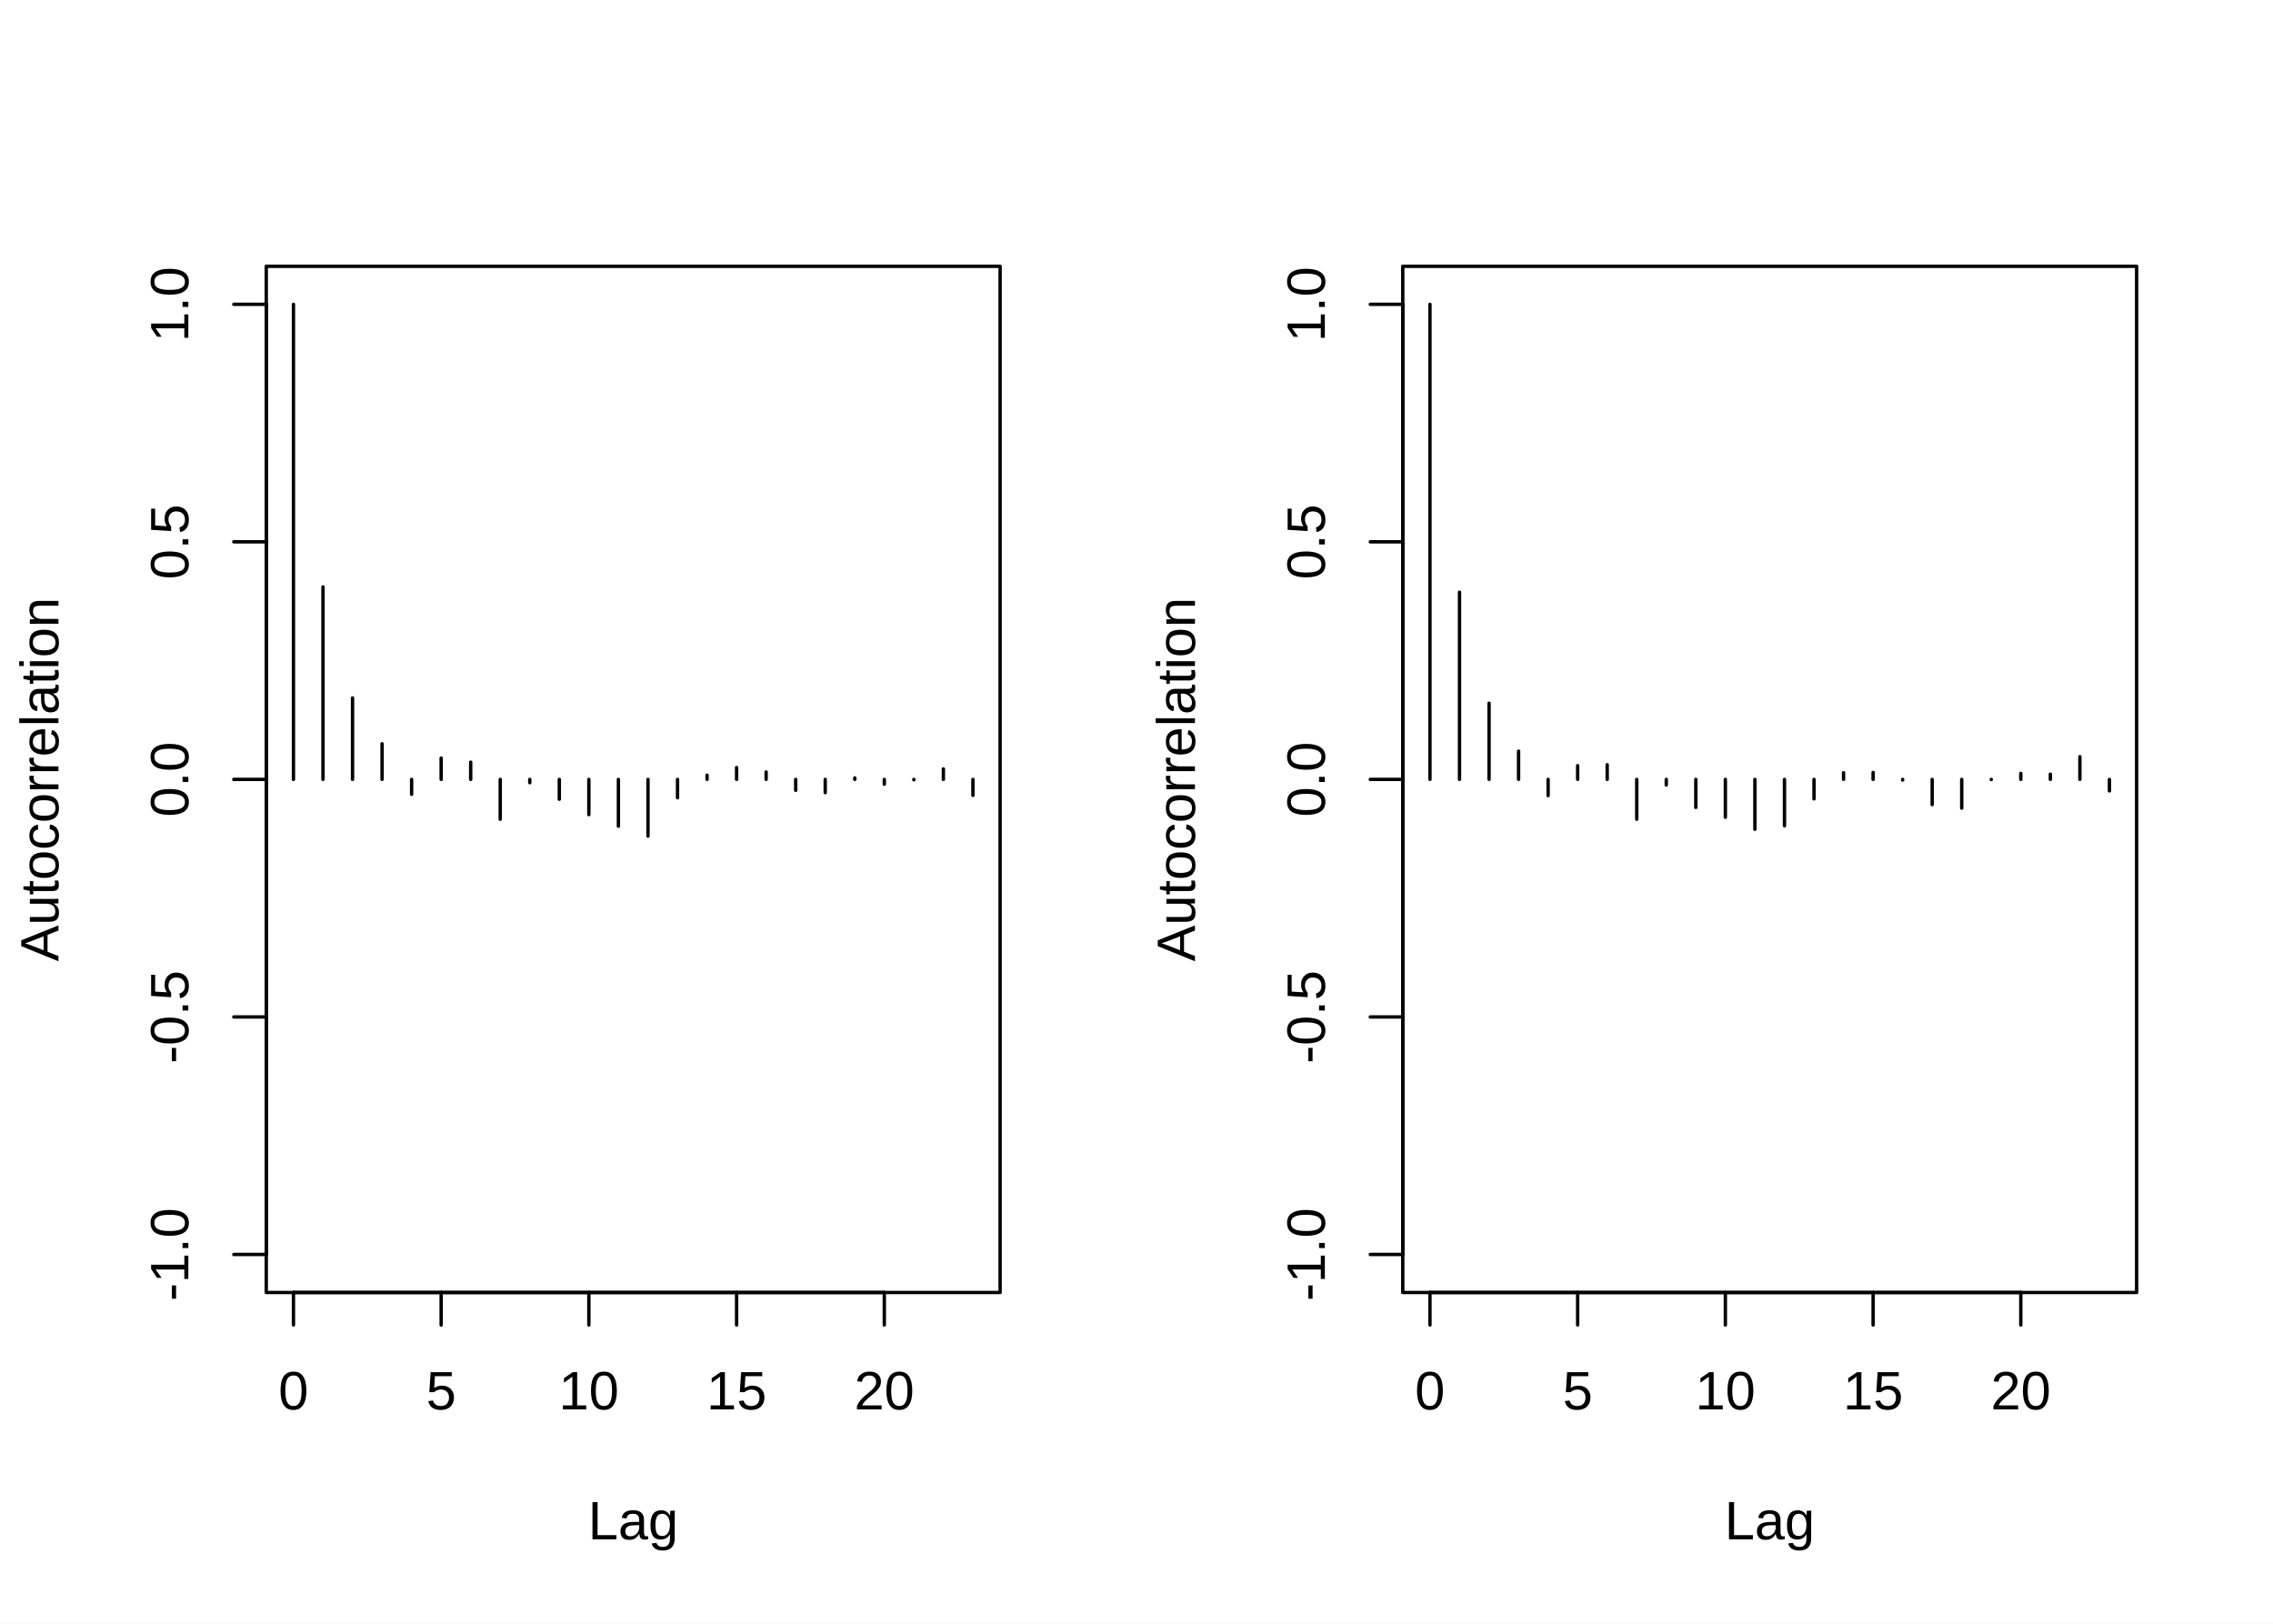
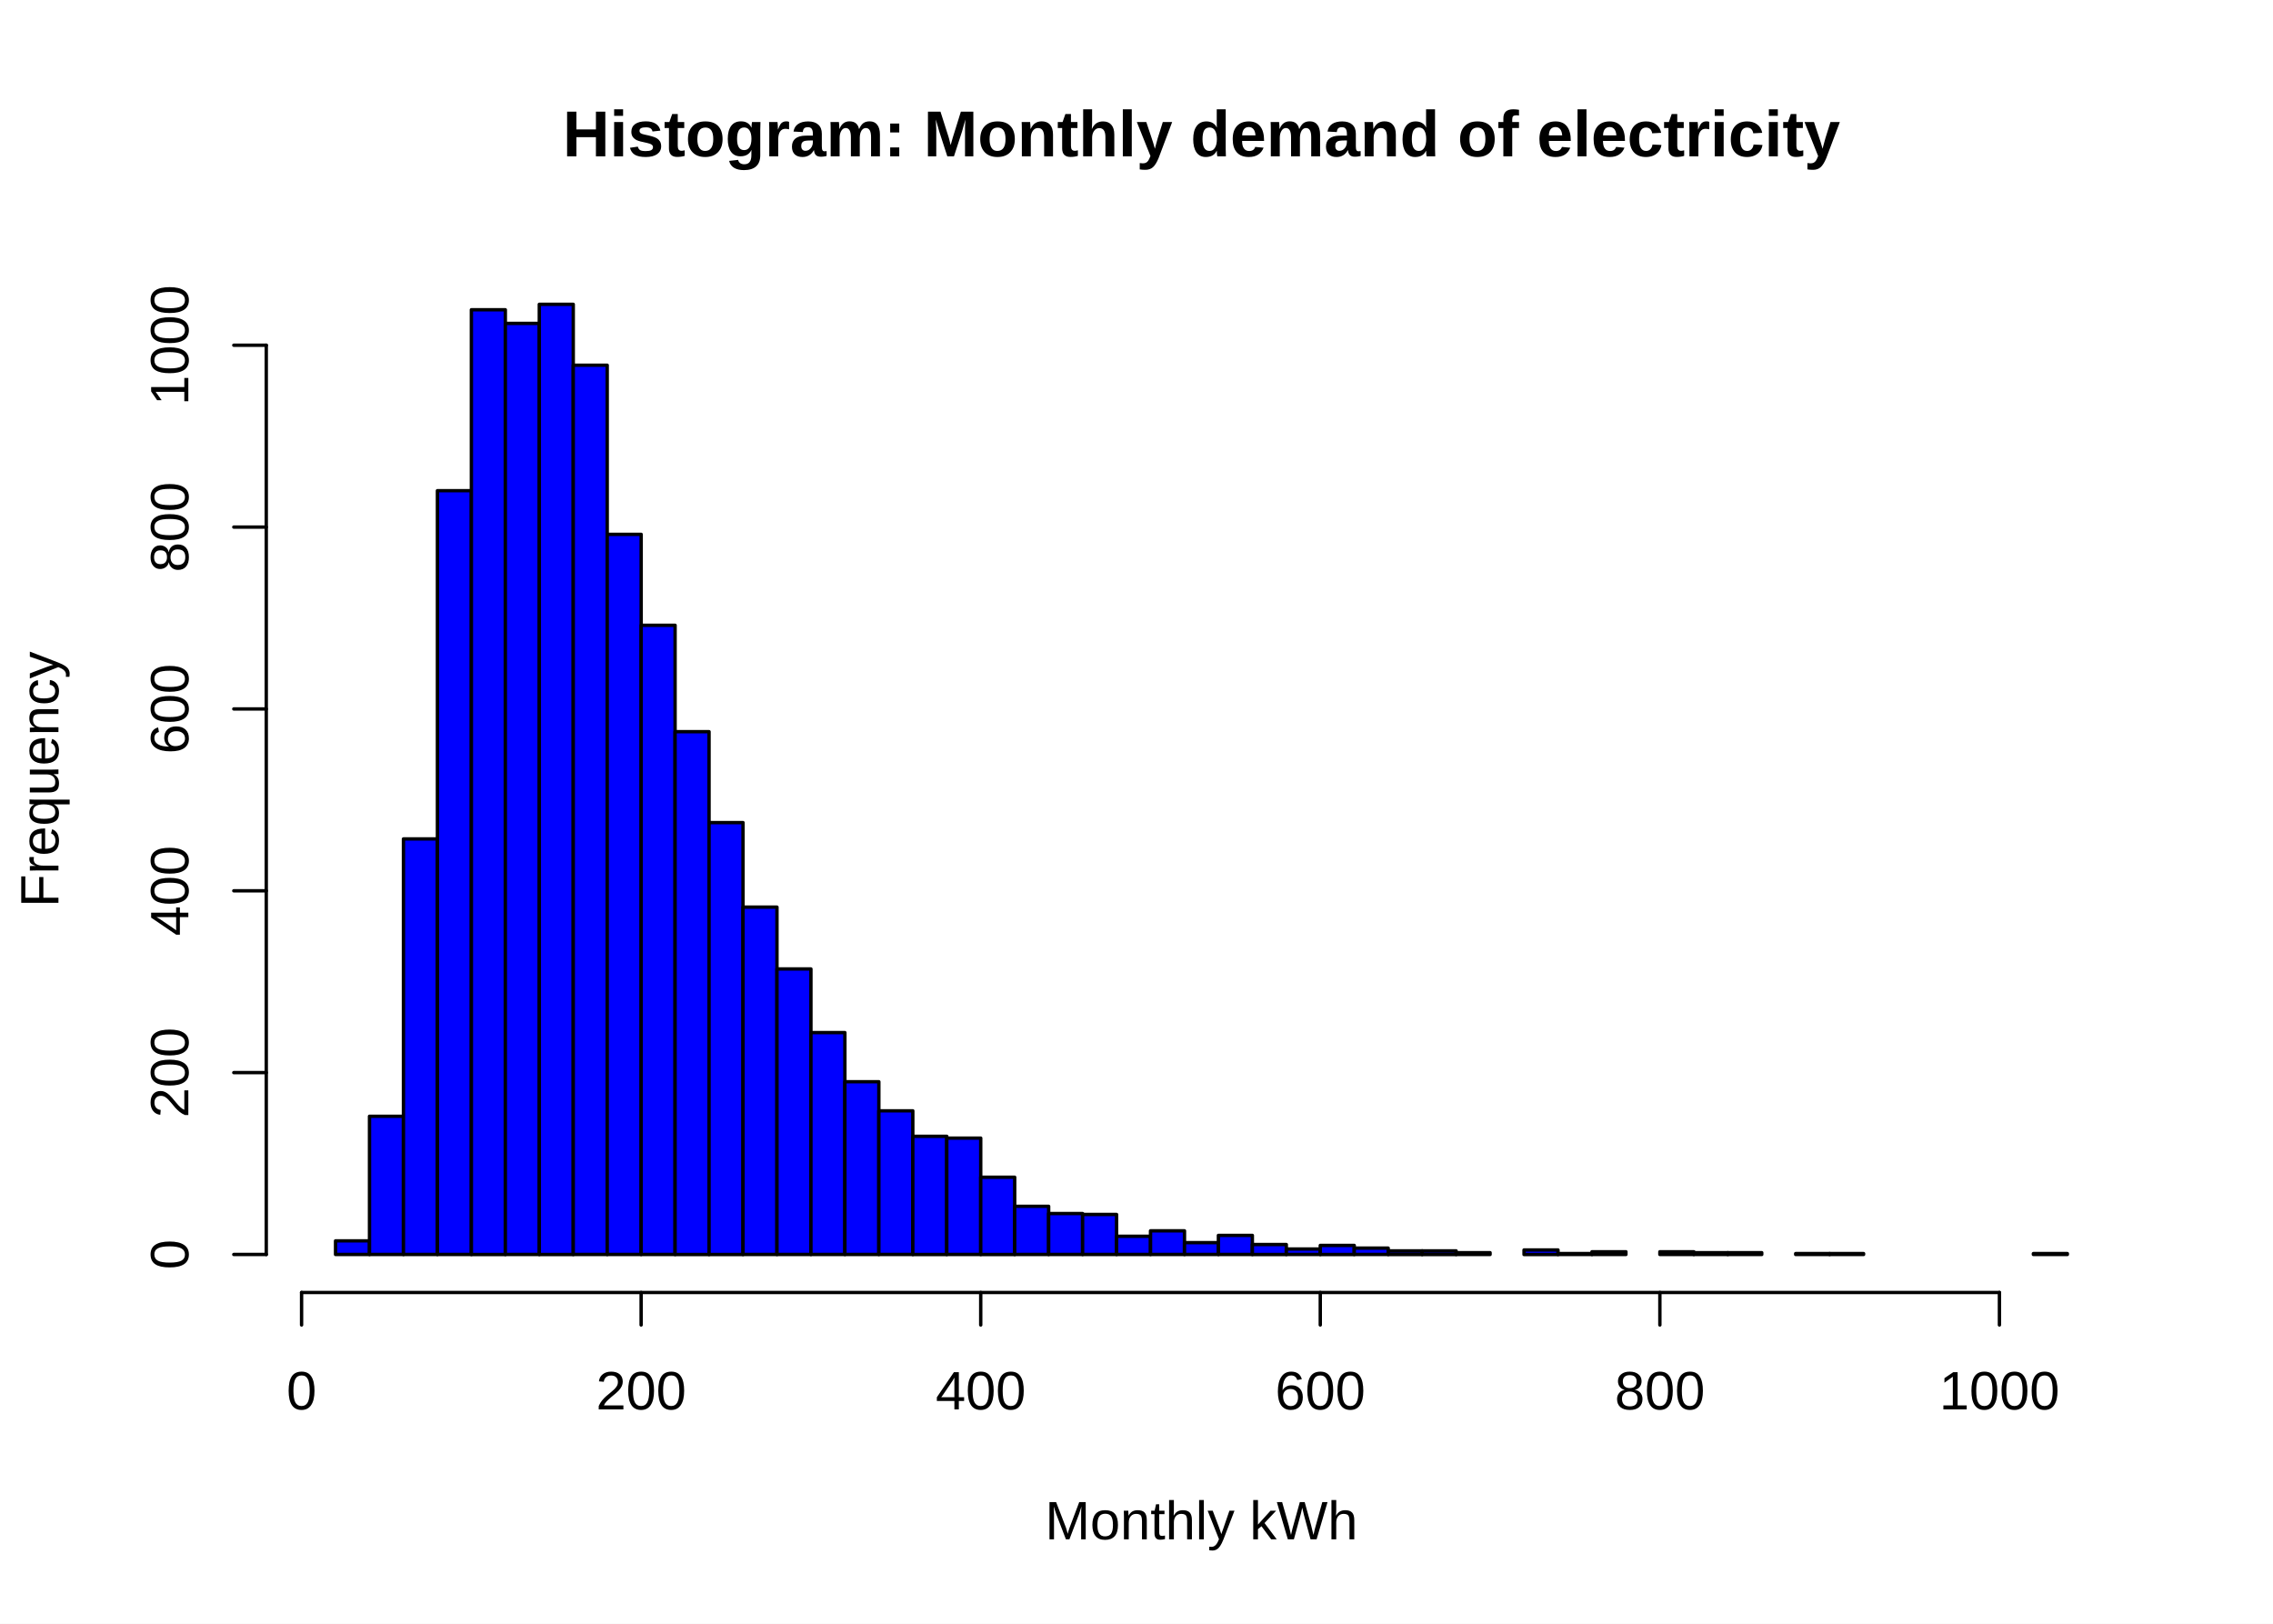
<svg xmlns="http://www.w3.org/2000/svg" class="svglite" width="504.00pt" height="360.00pt" viewBox="0 0 504.00 360.00">
  <defs>
    <style type="text/css">
    .svglite line, .svglite polyline, .svglite polygon, .svglite path, .svglite rect, .svglite circle {
      fill: none;
      stroke: #000000;
      stroke-linecap: round;
      stroke-linejoin: round;
      stroke-miterlimit: 10.00;
    }
    .svglite text {
      white-space: pre;
    }
  </style>
  </defs>
  <rect width="100%" height="100%" style="stroke: none; fill: #FFFFFF;" />
  <defs>
    <clipPath id="cpMC4wMHw1MDQuMDB8MC4wMHwzNjAuMDA=">
      <rect x="0.00" y="0.00" width="504.00" height="360.00" />
    </clipPath>
  </defs>
  <g clip-path="url(#cpMC4wMHw1MDQuMDB8MC4wMHwzNjAuMDA=)">
- </g>
+     <text x="266.40" y="34.67" text-anchor="middle" style="font-size: 14.40px; font-weight: bold; font-family: &quot;Arial&quot;;" textLength="283.10px" lengthAdjust="spacingAndGlyphs">Histogram: Monthly demand of electricity</text>
+     <text x="266.40" y="341.28" text-anchor="middle" style="font-size: 12.00px; font-family: &quot;Arial&quot;;" textLength="69.36px" lengthAdjust="spacingAndGlyphs">Monthly kWh</text>
+     <text transform="translate(12.96,172.80) rotate(-90)" text-anchor="middle" style="font-size: 12.00px; font-family: &quot;Arial&quot;;" textLength="56.71px" lengthAdjust="spacingAndGlyphs">Frequency</text>
+     <line x1="66.87" y1="286.56" x2="443.34" y2="286.56" style="stroke-width: 0.75;" />
+     <line x1="66.87" y1="286.56" x2="66.87" y2="293.76" style="stroke-width: 0.75;" />
+     <line x1="142.16" y1="286.56" x2="142.16" y2="293.76" style="stroke-width: 0.75;" />
+     <line x1="217.46" y1="286.56" x2="217.46" y2="293.76" style="stroke-width: 0.75;" />
+     <line x1="292.75" y1="286.56" x2="292.75" y2="293.76" style="stroke-width: 0.75;" />
+     <line x1="368.05" y1="286.56" x2="368.05" y2="293.76" style="stroke-width: 0.75;" />
+     <line x1="443.34" y1="286.56" x2="443.34" y2="293.76" style="stroke-width: 0.75;" />
+     <text x="66.87" y="312.48" text-anchor="middle" style="font-size: 12.00px; font-family: &quot;Arial&quot;;" textLength="6.67px" lengthAdjust="spacingAndGlyphs">0</text>
+     <text x="142.16" y="312.48" text-anchor="middle" style="font-size: 12.00px; font-family: &quot;Arial&quot;;" textLength="20.02px" lengthAdjust="spacingAndGlyphs">200</text>
+     <text x="217.46" y="312.48" text-anchor="middle" style="font-size: 12.00px; font-family: &quot;Arial&quot;;" textLength="20.02px" lengthAdjust="spacingAndGlyphs">400</text>
+     <text x="292.75" y="312.48" text-anchor="middle" style="font-size: 12.00px; font-family: &quot;Arial&quot;;" textLength="20.02px" lengthAdjust="spacingAndGlyphs">600</text>
+     <text x="368.05" y="312.48" text-anchor="middle" style="font-size: 12.00px; font-family: &quot;Arial&quot;;" textLength="20.02px" lengthAdjust="spacingAndGlyphs">800</text>
+     <text x="443.34" y="312.48" text-anchor="middle" style="font-size: 12.00px; font-family: &quot;Arial&quot;;" textLength="26.70px" lengthAdjust="spacingAndGlyphs">1000</text>
+     <line x1="59.04" y1="278.13" x2="59.04" y2="76.54" style="stroke-width: 0.75;" />
+     <line x1="59.04" y1="278.13" x2="51.84" y2="278.13" style="stroke-width: 0.75;" />
+     <line x1="59.04" y1="237.81" x2="51.84" y2="237.81" style="stroke-width: 0.75;" />
+     <line x1="59.04" y1="197.50" x2="51.84" y2="197.50" style="stroke-width: 0.75;" />
+     <line x1="59.04" y1="157.18" x2="51.84" y2="157.18" style="stroke-width: 0.75;" />
+     <line x1="59.04" y1="116.86" x2="51.84" y2="116.86" style="stroke-width: 0.75;" />
+     <line x1="59.04" y1="76.54" x2="51.84" y2="76.54" style="stroke-width: 0.75;" />
+     <text transform="translate(41.76,278.13) rotate(-90)" text-anchor="middle" style="font-size: 12.00px; font-family: &quot;Arial&quot;;" textLength="6.67px" lengthAdjust="spacingAndGlyphs">0</text>
+     <text transform="translate(41.76,237.81) rotate(-90)" text-anchor="middle" style="font-size: 12.00px; font-family: &quot;Arial&quot;;" textLength="20.02px" lengthAdjust="spacingAndGlyphs">200</text>
+     <text transform="translate(41.76,197.50) rotate(-90)" text-anchor="middle" style="font-size: 12.00px; font-family: &quot;Arial&quot;;" textLength="20.02px" lengthAdjust="spacingAndGlyphs">400</text>
+     <text transform="translate(41.76,157.18) rotate(-90)" text-anchor="middle" style="font-size: 12.00px; font-family: &quot;Arial&quot;;" textLength="20.02px" lengthAdjust="spacingAndGlyphs">600</text>
+     <text transform="translate(41.76,116.86) rotate(-90)" text-anchor="middle" style="font-size: 12.00px; font-family: &quot;Arial&quot;;" textLength="20.02px" lengthAdjust="spacingAndGlyphs">800</text>
+     <text transform="translate(41.76,76.54) rotate(-90)" text-anchor="middle" style="font-size: 12.00px; font-family: &quot;Arial&quot;;" textLength="26.70px" lengthAdjust="spacingAndGlyphs">1000</text>
+   </g>
  <defs>
-     <clipPath id="cpNTkuMDR8MjIxLjc2fDU5LjA0fDI4Ni41Ng==">
-       <rect x="59.04" y="59.04" width="162.72" height="227.52" />
+     <clipPath id="cpNTkuMDR8NDczLjc2fDU5LjA0fDI4Ni41Ng==">
+       <rect x="59.04" y="59.04" width="414.72" height="227.52" />
    </clipPath>
  </defs>
-   <g clip-path="url(#cpNTkuMDR8MjIxLjc2fDU5LjA0fDI4Ni41Ng==)">
-     <line x1="65.07" y1="172.80" x2="65.07" y2="67.47" style="stroke-width: 0.75;" />
-     <line x1="71.62" y1="172.80" x2="71.62" y2="130.12" style="stroke-width: 0.75;" />
-     <line x1="78.17" y1="172.80" x2="78.17" y2="154.74" style="stroke-width: 0.75;" />
-     <line x1="84.72" y1="172.80" x2="84.72" y2="164.89" style="stroke-width: 0.75;" />
-     <line x1="91.27" y1="172.80" x2="91.27" y2="176.11" style="stroke-width: 0.75;" />
-     <line x1="97.82" y1="172.80" x2="97.82" y2="168.07" style="stroke-width: 0.75;" />
-     <line x1="104.37" y1="172.80" x2="104.37" y2="168.98" style="stroke-width: 0.75;" />
-     <line x1="110.92" y1="172.80" x2="110.92" y2="181.64" style="stroke-width: 0.75;" />
-     <line x1="117.47" y1="172.80" x2="117.47" y2="173.54" style="stroke-width: 0.75;" />
-     <line x1="124.02" y1="172.80" x2="124.02" y2="177.20" style="stroke-width: 0.75;" />
-     <line x1="130.57" y1="172.80" x2="130.57" y2="180.61" style="stroke-width: 0.75;" />
-     <line x1="137.12" y1="172.80" x2="137.12" y2="183.18" style="stroke-width: 0.75;" />
-     <line x1="143.68" y1="172.80" x2="143.68" y2="185.38" style="stroke-width: 0.75;" />
-     <line x1="150.23" y1="172.80" x2="150.23" y2="176.87" style="stroke-width: 0.75;" />
-     <line x1="156.78" y1="172.80" x2="156.78" y2="171.86" style="stroke-width: 0.75;" />
-     <line x1="163.33" y1="172.80" x2="163.33" y2="170.17" style="stroke-width: 0.75;" />
-     <line x1="169.88" y1="172.80" x2="169.88" y2="171.16" style="stroke-width: 0.75;" />
-     <line x1="176.43" y1="172.80" x2="176.43" y2="175.23" style="stroke-width: 0.75;" />
-     <line x1="182.98" y1="172.80" x2="182.98" y2="175.74" style="stroke-width: 0.75;" />
-     <line x1="189.53" y1="172.80" x2="189.53" y2="172.47" style="stroke-width: 0.75;" />
-     <line x1="196.08" y1="172.80" x2="196.08" y2="173.87" style="stroke-width: 0.75;" />
-     <line x1="202.63" y1="172.80" x2="202.63" y2="172.89" style="stroke-width: 0.75;" />
-     <line x1="209.18" y1="172.80" x2="209.18" y2="170.47" style="stroke-width: 0.75;" />
-     <line x1="215.73" y1="172.80" x2="215.73" y2="176.35" style="stroke-width: 0.75;" />
-   </g>
-   <g clip-path="url(#cpMC4wMHw1MDQuMDB8MC4wMHwzNjAuMDA=)">
-     <line x1="65.07" y1="286.56" x2="196.08" y2="286.56" style="stroke-width: 0.75;" />
-     <line x1="65.07" y1="286.56" x2="65.07" y2="293.76" style="stroke-width: 0.75;" />
-     <line x1="97.82" y1="286.56" x2="97.82" y2="293.76" style="stroke-width: 0.75;" />
-     <line x1="130.57" y1="286.56" x2="130.57" y2="293.76" style="stroke-width: 0.75;" />
-     <line x1="163.33" y1="286.56" x2="163.33" y2="293.76" style="stroke-width: 0.75;" />
-     <line x1="196.08" y1="286.56" x2="196.08" y2="293.76" style="stroke-width: 0.75;" />
-     <text x="65.07" y="312.48" text-anchor="middle" style="font-size: 12.00px; font-family: &quot;Arial&quot;;" textLength="6.67px" lengthAdjust="spacingAndGlyphs">0</text>
-     <text x="97.82" y="312.48" text-anchor="middle" style="font-size: 12.00px; font-family: &quot;Arial&quot;;" textLength="6.67px" lengthAdjust="spacingAndGlyphs">5</text>
-     <text x="130.57" y="312.48" text-anchor="middle" style="font-size: 12.00px; font-family: &quot;Arial&quot;;" textLength="13.35px" lengthAdjust="spacingAndGlyphs">10</text>
-     <text x="163.33" y="312.48" text-anchor="middle" style="font-size: 12.00px; font-family: &quot;Arial&quot;;" textLength="13.35px" lengthAdjust="spacingAndGlyphs">15</text>
-     <text x="196.08" y="312.48" text-anchor="middle" style="font-size: 12.00px; font-family: &quot;Arial&quot;;" textLength="13.35px" lengthAdjust="spacingAndGlyphs">20</text>
-     <line x1="59.04" y1="278.13" x2="59.04" y2="67.47" style="stroke-width: 0.75;" />
-     <line x1="59.04" y1="278.13" x2="51.84" y2="278.13" style="stroke-width: 0.75;" />
-     <line x1="59.04" y1="225.47" x2="51.84" y2="225.47" style="stroke-width: 0.75;" />
-     <line x1="59.04" y1="172.80" x2="51.84" y2="172.80" style="stroke-width: 0.75;" />
-     <line x1="59.04" y1="120.13" x2="51.84" y2="120.13" style="stroke-width: 0.75;" />
-     <line x1="59.04" y1="67.47" x2="51.84" y2="67.47" style="stroke-width: 0.75;" />
-     <text transform="translate(41.76,278.13) rotate(-90)" text-anchor="middle" style="font-size: 12.00px; font-family: &quot;Arial&quot;;" textLength="20.68px" lengthAdjust="spacingAndGlyphs">-1.0</text>
-     <text transform="translate(41.76,225.47) rotate(-90)" text-anchor="middle" style="font-size: 12.00px; font-family: &quot;Arial&quot;;" textLength="20.68px" lengthAdjust="spacingAndGlyphs">-0.5</text>
-     <text transform="translate(41.76,172.80) rotate(-90)" text-anchor="middle" style="font-size: 12.00px; font-family: &quot;Arial&quot;;" textLength="16.68px" lengthAdjust="spacingAndGlyphs">0.0</text>
-     <text transform="translate(41.76,120.13) rotate(-90)" text-anchor="middle" style="font-size: 12.00px; font-family: &quot;Arial&quot;;" textLength="16.68px" lengthAdjust="spacingAndGlyphs">0.5</text>
-     <text transform="translate(41.76,67.47) rotate(-90)" text-anchor="middle" style="font-size: 12.00px; font-family: &quot;Arial&quot;;" textLength="16.68px" lengthAdjust="spacingAndGlyphs">1.0</text>
-     <polygon points="59.04,286.56 221.76,286.56 221.76,59.04 59.04,59.04 " style="stroke-width: 0.75;" />
-   </g>
-   <defs>
-     <clipPath id="cpMC4wMHwyNTIuMDB8MC4wMHwzNjAuMDA=">
-       <rect x="0.00" y="0.00" width="252.00" height="360.00" />
-     </clipPath>
-   </defs>
-   <g clip-path="url(#cpMC4wMHwyNTIuMDB8MC4wMHwzNjAuMDA=)">
-     <text x="140.40" y="341.28" text-anchor="middle" style="font-size: 12.00px; font-family: &quot;Arial&quot;;" textLength="20.02px" lengthAdjust="spacingAndGlyphs">Lag</text>
-     <text transform="translate(12.96,172.80) rotate(-90)" text-anchor="middle" style="font-size: 12.00px; font-family: &quot;Arial&quot;;" textLength="80.72px" lengthAdjust="spacingAndGlyphs">Autocorrelation</text>
-   </g>
-   <defs>
-     <clipPath id="cpMzExLjA0fDQ3My43Nnw1OS4wNHwyODYuNTY=">
-       <rect x="311.04" y="59.04" width="162.72" height="227.52" />
-     </clipPath>
-   </defs>
-   <g clip-path="url(#cpMzExLjA0fDQ3My43Nnw1OS4wNHwyODYuNTY=)">
-     <line x1="317.07" y1="172.80" x2="317.07" y2="67.47" style="stroke-width: 0.75;" />
-     <line x1="323.62" y1="172.80" x2="323.62" y2="131.30" style="stroke-width: 0.75;" />
-     <line x1="330.17" y1="172.80" x2="330.17" y2="155.91" style="stroke-width: 0.75;" />
-     <line x1="336.72" y1="172.80" x2="336.72" y2="166.54" style="stroke-width: 0.75;" />
-     <line x1="343.27" y1="172.80" x2="343.27" y2="176.40" style="stroke-width: 0.75;" />
-     <line x1="349.82" y1="172.80" x2="349.82" y2="169.75" style="stroke-width: 0.75;" />
-     <line x1="356.37" y1="172.80" x2="356.37" y2="169.55" style="stroke-width: 0.75;" />
-     <line x1="362.92" y1="172.80" x2="362.92" y2="181.64" style="stroke-width: 0.75;" />
-     <line x1="369.47" y1="172.80" x2="369.47" y2="174.04" style="stroke-width: 0.75;" />
-     <line x1="376.02" y1="172.80" x2="376.02" y2="179.02" style="stroke-width: 0.75;" />
-     <line x1="382.57" y1="172.80" x2="382.57" y2="181.19" style="stroke-width: 0.75;" />
-     <line x1="389.12" y1="172.80" x2="389.12" y2="183.87" style="stroke-width: 0.75;" />
-     <line x1="395.68" y1="172.80" x2="395.68" y2="183.09" style="stroke-width: 0.75;" />
-     <line x1="402.23" y1="172.80" x2="402.23" y2="177.12" style="stroke-width: 0.75;" />
-     <line x1="408.78" y1="172.80" x2="408.78" y2="171.31" style="stroke-width: 0.75;" />
-     <line x1="415.33" y1="172.80" x2="415.33" y2="171.26" style="stroke-width: 0.75;" />
-     <line x1="421.88" y1="172.80" x2="421.88" y2="172.94" style="stroke-width: 0.75;" />
-     <line x1="428.43" y1="172.80" x2="428.43" y2="178.39" style="stroke-width: 0.75;" />
-     <line x1="434.98" y1="172.80" x2="434.98" y2="179.18" style="stroke-width: 0.75;" />
-     <line x1="441.53" y1="172.80" x2="441.53" y2="172.83" style="stroke-width: 0.75;" />
-     <line x1="448.08" y1="172.80" x2="448.08" y2="171.46" style="stroke-width: 0.75;" />
-     <line x1="454.63" y1="172.80" x2="454.63" y2="171.63" style="stroke-width: 0.75;" />
-     <line x1="461.18" y1="172.80" x2="461.18" y2="167.76" style="stroke-width: 0.75;" />
-     <line x1="467.73" y1="172.80" x2="467.73" y2="175.35" style="stroke-width: 0.75;" />
-   </g>
-   <g clip-path="url(#cpMC4wMHw1MDQuMDB8MC4wMHwzNjAuMDA=)">
-     <line x1="317.07" y1="286.56" x2="448.08" y2="286.56" style="stroke-width: 0.75;" />
-     <line x1="317.07" y1="286.56" x2="317.07" y2="293.76" style="stroke-width: 0.75;" />
-     <line x1="349.82" y1="286.56" x2="349.82" y2="293.76" style="stroke-width: 0.75;" />
-     <line x1="382.57" y1="286.56" x2="382.57" y2="293.76" style="stroke-width: 0.75;" />
-     <line x1="415.33" y1="286.56" x2="415.33" y2="293.76" style="stroke-width: 0.75;" />
-     <line x1="448.08" y1="286.56" x2="448.08" y2="293.76" style="stroke-width: 0.75;" />
-     <text x="317.07" y="312.48" text-anchor="middle" style="font-size: 12.00px; font-family: &quot;Arial&quot;;" textLength="6.67px" lengthAdjust="spacingAndGlyphs">0</text>
-     <text x="349.82" y="312.48" text-anchor="middle" style="font-size: 12.00px; font-family: &quot;Arial&quot;;" textLength="6.67px" lengthAdjust="spacingAndGlyphs">5</text>
-     <text x="382.57" y="312.48" text-anchor="middle" style="font-size: 12.00px; font-family: &quot;Arial&quot;;" textLength="13.35px" lengthAdjust="spacingAndGlyphs">10</text>
-     <text x="415.33" y="312.48" text-anchor="middle" style="font-size: 12.00px; font-family: &quot;Arial&quot;;" textLength="13.35px" lengthAdjust="spacingAndGlyphs">15</text>
-     <text x="448.08" y="312.48" text-anchor="middle" style="font-size: 12.00px; font-family: &quot;Arial&quot;;" textLength="13.35px" lengthAdjust="spacingAndGlyphs">20</text>
-     <line x1="311.04" y1="278.13" x2="311.04" y2="67.47" style="stroke-width: 0.75;" />
-     <line x1="311.04" y1="278.13" x2="303.84" y2="278.13" style="stroke-width: 0.75;" />
-     <line x1="311.04" y1="225.47" x2="303.84" y2="225.47" style="stroke-width: 0.75;" />
-     <line x1="311.04" y1="172.80" x2="303.84" y2="172.80" style="stroke-width: 0.75;" />
-     <line x1="311.04" y1="120.13" x2="303.84" y2="120.13" style="stroke-width: 0.75;" />
-     <line x1="311.04" y1="67.47" x2="303.84" y2="67.47" style="stroke-width: 0.75;" />
-     <text transform="translate(293.76,278.13) rotate(-90)" text-anchor="middle" style="font-size: 12.00px; font-family: &quot;Arial&quot;;" textLength="20.68px" lengthAdjust="spacingAndGlyphs">-1.0</text>
-     <text transform="translate(293.76,225.47) rotate(-90)" text-anchor="middle" style="font-size: 12.00px; font-family: &quot;Arial&quot;;" textLength="20.68px" lengthAdjust="spacingAndGlyphs">-0.5</text>
-     <text transform="translate(293.76,172.80) rotate(-90)" text-anchor="middle" style="font-size: 12.00px; font-family: &quot;Arial&quot;;" textLength="16.68px" lengthAdjust="spacingAndGlyphs">0.0</text>
-     <text transform="translate(293.76,120.13) rotate(-90)" text-anchor="middle" style="font-size: 12.00px; font-family: &quot;Arial&quot;;" textLength="16.68px" lengthAdjust="spacingAndGlyphs">0.5</text>
-     <text transform="translate(293.76,67.47) rotate(-90)" text-anchor="middle" style="font-size: 12.00px; font-family: &quot;Arial&quot;;" textLength="16.68px" lengthAdjust="spacingAndGlyphs">1.0</text>
-     <polygon points="311.04,286.56 473.76,286.56 473.76,59.04 311.04,59.04 " style="stroke-width: 0.75;" />
-   </g>
-   <defs>
-     <clipPath id="cpMjUyLjAwfDUwNC4wMHwwLjAwfDM2MC4wMA==">
-       <rect x="252.00" y="0.00" width="252.00" height="360.00" />
-     </clipPath>
-   </defs>
-   <g clip-path="url(#cpMjUyLjAwfDUwNC4wMHwwLjAwfDM2MC4wMA==)">
-     <text x="392.40" y="341.28" text-anchor="middle" style="font-size: 12.00px; font-family: &quot;Arial&quot;;" textLength="20.02px" lengthAdjust="spacingAndGlyphs">Lag</text>
-     <text transform="translate(264.96,172.80) rotate(-90)" text-anchor="middle" style="font-size: 12.00px; font-family: &quot;Arial&quot;;" textLength="80.72px" lengthAdjust="spacingAndGlyphs">Autocorrelation</text>
+   <g clip-path="url(#cpNTkuMDR8NDczLjc2fDU5LjA0fDI4Ni41Ng==)">
+     <rect x="74.40" y="275.11" width="7.53" height="3.02" style="stroke-width: 0.75; fill: #0000FF;" />
+     <rect x="81.93" y="247.49" width="7.53" height="30.64" style="stroke-width: 0.75; fill: #0000FF;" />
+     <rect x="89.46" y="186.00" width="7.53" height="92.13" style="stroke-width: 0.75; fill: #0000FF;" />
+     <rect x="96.99" y="108.79" width="7.53" height="169.34" style="stroke-width: 0.75; fill: #0000FF;" />
+     <rect x="104.52" y="68.68" width="7.53" height="209.46" style="stroke-width: 0.75; fill: #0000FF;" />
+     <rect x="112.05" y="71.70" width="7.53" height="206.43" style="stroke-width: 0.75; fill: #0000FF;" />
+     <rect x="119.58" y="67.47" width="7.53" height="210.67" style="stroke-width: 0.75; fill: #0000FF;" />
+     <rect x="127.11" y="80.97" width="7.53" height="197.16" style="stroke-width: 0.75; fill: #0000FF;" />
+     <rect x="134.64" y="118.47" width="7.53" height="159.66" style="stroke-width: 0.75; fill: #0000FF;" />
+     <rect x="142.16" y="138.63" width="7.53" height="139.50" style="stroke-width: 0.75; fill: #0000FF;" />
+     <rect x="149.69" y="162.22" width="7.53" height="115.92" style="stroke-width: 0.75; fill: #0000FF;" />
+     <rect x="157.22" y="182.38" width="7.53" height="95.76" style="stroke-width: 0.75; fill: #0000FF;" />
+     <rect x="164.75" y="201.12" width="7.53" height="77.01" style="stroke-width: 0.75; fill: #0000FF;" />
+     <rect x="172.28" y="214.83" width="7.53" height="63.30" style="stroke-width: 0.75; fill: #0000FF;" />
+     <rect x="179.81" y="228.94" width="7.53" height="49.19" style="stroke-width: 0.75; fill: #0000FF;" />
+     <rect x="187.34" y="239.83" width="7.53" height="38.30" style="stroke-width: 0.75; fill: #0000FF;" />
+     <rect x="194.87" y="246.28" width="7.53" height="31.85" style="stroke-width: 0.75; fill: #0000FF;" />
+     <rect x="202.40" y="251.93" width="7.53" height="26.21" style="stroke-width: 0.75; fill: #0000FF;" />
+     <rect x="209.93" y="252.33" width="7.53" height="25.80" style="stroke-width: 0.75; fill: #0000FF;" />
+     <rect x="217.46" y="261.00" width="7.53" height="17.14" style="stroke-width: 0.75; fill: #0000FF;" />
+     <rect x="224.99" y="267.45" width="7.53" height="10.68" style="stroke-width: 0.75; fill: #0000FF;" />
+     <rect x="232.52" y="269.06" width="7.53" height="9.07" style="stroke-width: 0.75; fill: #0000FF;" />
+     <rect x="240.05" y="269.26" width="7.53" height="8.87" style="stroke-width: 0.75; fill: #0000FF;" />
+     <rect x="247.58" y="274.10" width="7.53" height="4.03" style="stroke-width: 0.75; fill: #0000FF;" />
+     <rect x="255.11" y="272.89" width="7.53" height="5.24" style="stroke-width: 0.75; fill: #0000FF;" />
+     <rect x="262.64" y="275.51" width="7.53" height="2.62" style="stroke-width: 0.75; fill: #0000FF;" />
+     <rect x="270.16" y="273.90" width="7.53" height="4.23" style="stroke-width: 0.75; fill: #0000FF;" />
+     <rect x="277.69" y="275.92" width="7.53" height="2.22" style="stroke-width: 0.75; fill: #0000FF;" />
+     <rect x="285.22" y="276.92" width="7.53" height="1.21" style="stroke-width: 0.75; fill: #0000FF;" />
+     <rect x="292.75" y="276.12" width="7.53" height="2.02" style="stroke-width: 0.75; fill: #0000FF;" />
+     <rect x="300.28" y="276.72" width="7.53" height="1.41" style="stroke-width: 0.75; fill: #0000FF;" />
+     <rect x="307.81" y="277.33" width="7.53" height="0.81" style="stroke-width: 0.75; fill: #0000FF;" />
+     <rect x="315.34" y="277.33" width="7.53" height="0.81" style="stroke-width: 0.75; fill: #0000FF;" />
+     <rect x="322.87" y="277.73" width="7.53" height="0.40" style="stroke-width: 0.75; fill: #0000FF;" />
+     <rect x="330.40" y="278.13" width="7.53" height="0.00" style="stroke-width: 0.75; fill: #0000FF;" />
+     <rect x="337.93" y="277.13" width="7.53" height="1.01" style="stroke-width: 0.75; fill: #0000FF;" />
+     <rect x="345.46" y="277.93" width="7.53" height="0.20" style="stroke-width: 0.75; fill: #0000FF;" />
+     <rect x="352.99" y="277.53" width="7.53" height="0.60" style="stroke-width: 0.75; fill: #0000FF;" />
+     <rect x="360.52" y="278.13" width="7.53" height="0.00" style="stroke-width: 0.75; fill: #0000FF;" />
+     <rect x="368.05" y="277.53" width="7.53" height="0.60" style="stroke-width: 0.75; fill: #0000FF;" />
+     <rect x="375.58" y="277.73" width="7.53" height="0.40" style="stroke-width: 0.75; fill: #0000FF;" />
+     <rect x="383.11" y="277.73" width="7.53" height="0.40" style="stroke-width: 0.75; fill: #0000FF;" />
+     <rect x="390.64" y="278.13" width="7.53" height="0.00" style="stroke-width: 0.75; fill: #0000FF;" />
+     <rect x="398.16" y="277.93" width="7.53" height="0.20" style="stroke-width: 0.75; fill: #0000FF;" />
+     <rect x="405.69" y="277.93" width="7.53" height="0.20" style="stroke-width: 0.75; fill: #0000FF;" />
+     <rect x="413.22" y="278.13" width="7.53" height="0.00" style="stroke-width: 0.75; fill: #0000FF;" />
+     <rect x="420.75" y="278.13" width="7.53" height="0.00" style="stroke-width: 0.75; fill: #0000FF;" />
+     <rect x="428.28" y="278.13" width="7.53" height="0.00" style="stroke-width: 0.75; fill: #0000FF;" />
+     <rect x="435.81" y="278.13" width="7.53" height="0.00" style="stroke-width: 0.75; fill: #0000FF;" />
+     <rect x="443.34" y="278.13" width="7.53" height="0.00" style="stroke-width: 0.75; fill: #0000FF;" />
+     <rect x="450.87" y="277.93" width="7.53" height="0.20" style="stroke-width: 0.75; fill: #0000FF;" />
  </g>
</svg>
